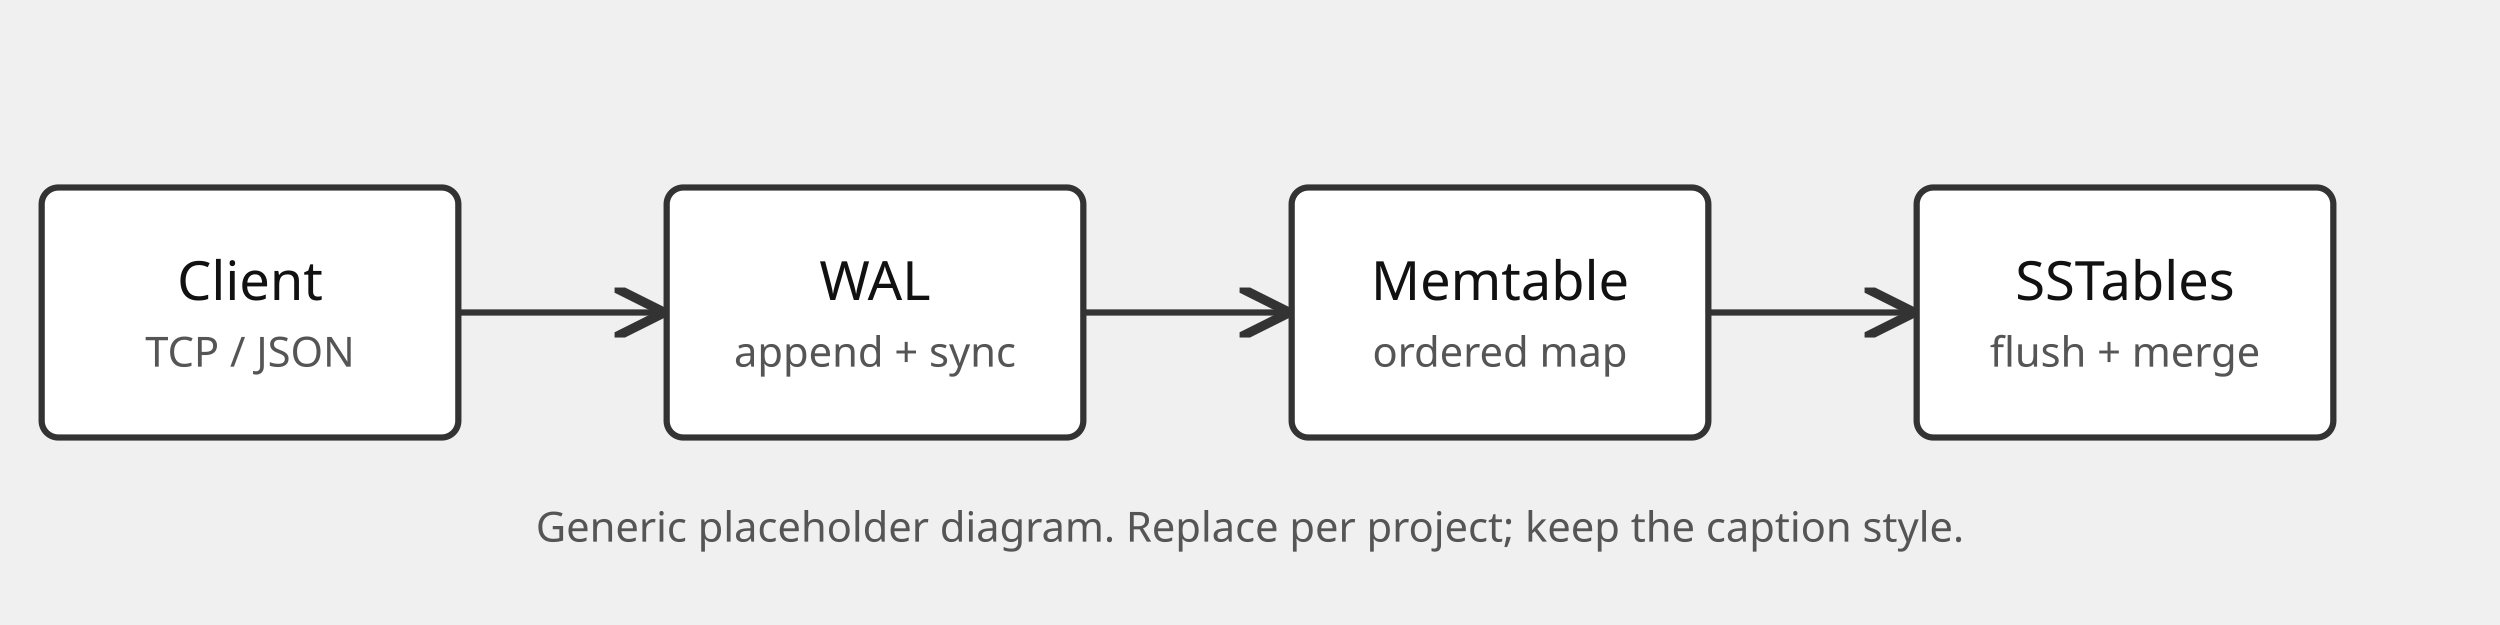
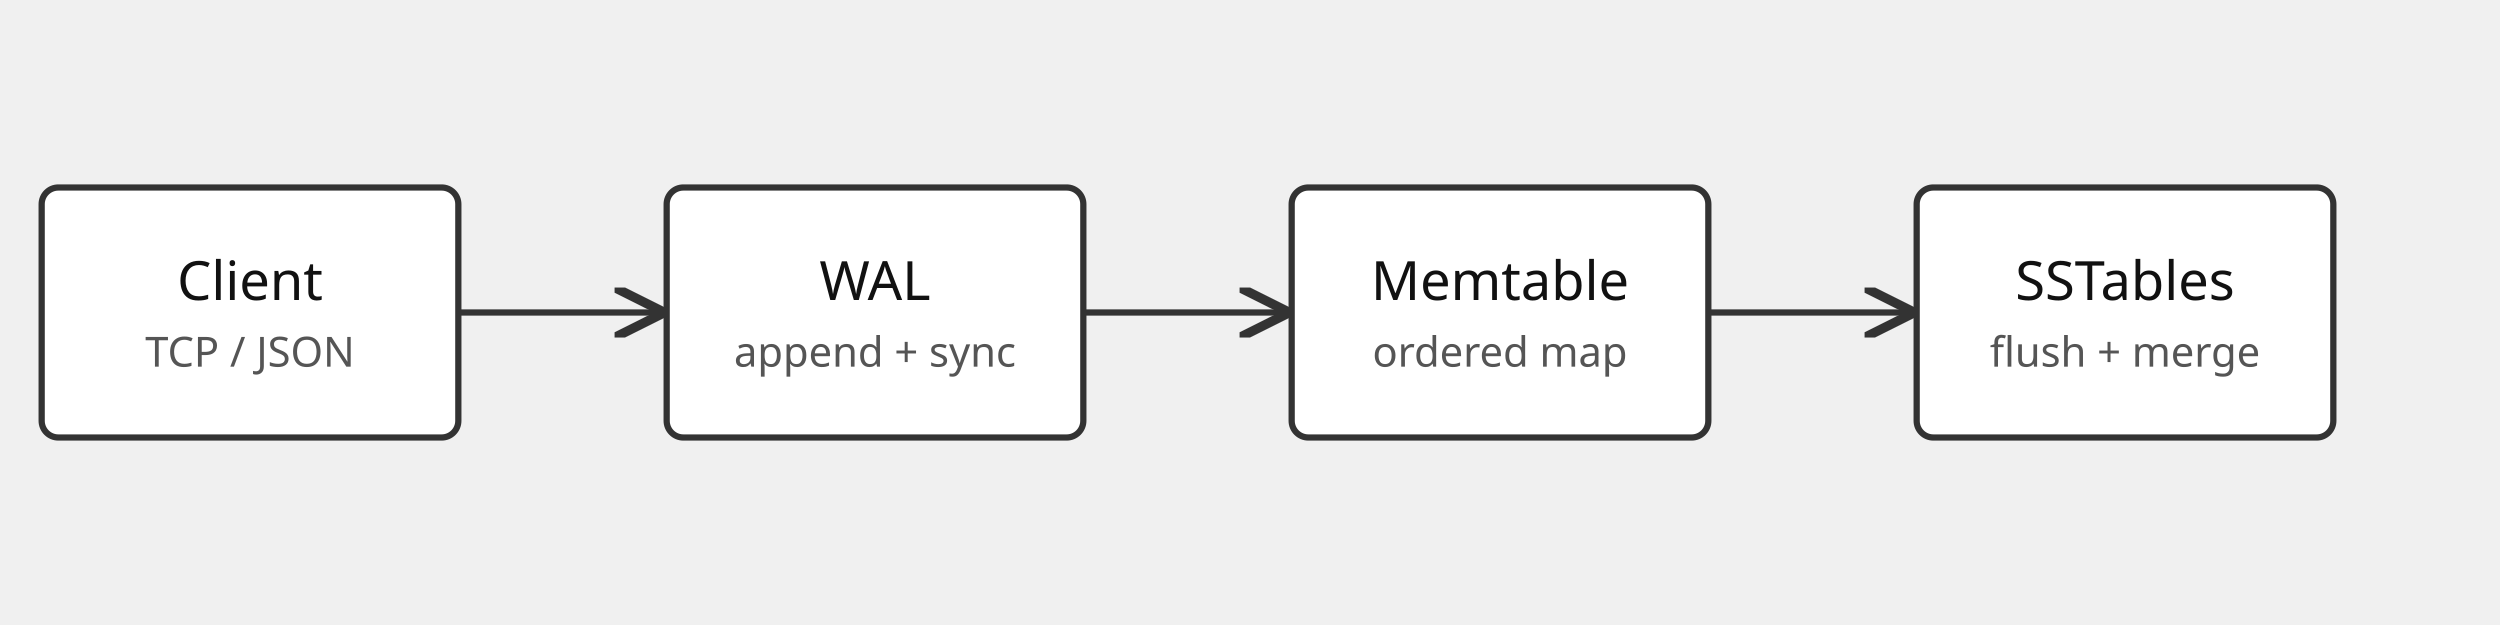
<svg xmlns="http://www.w3.org/2000/svg" width="600" height="150" viewBox="0 0 600 150" role="img" aria-label="Write path diagram">
  <style>
    .box { fill: #ffffff; stroke: #333333; stroke-width: 1.5; }
    .label { font-family: sans-serif; font-size: 13px; fill: #111111; text-anchor: middle; }
    .sub { font-family: sans-serif; font-size: 10px; fill: #555555; text-anchor: middle; }
    .arrow { stroke: #333333; stroke-width: 1.5; fill: none; marker-end: url(#head); }
  </style>
  <defs>
    <marker id="head" markerWidth="8" markerHeight="8" refX="7" refY="4" orient="auto">
      <path d="M0,0 L8,4 L0,8" fill="none" stroke="#333" stroke-width="1.5" />
    </marker>
  </defs>
  <rect class="box" x="10" y="45" width="100" height="60" rx="4" />
  <text class="label" x="60" y="72">Client</text>
  <text class="sub" x="60" y="88">TCP / JSON</text>
  <rect class="box" x="160" y="45" width="100" height="60" rx="4" />
  <text class="label" x="210" y="72">WAL</text>
  <text class="sub" x="210" y="88">append + sync</text>
  <rect class="box" x="310" y="45" width="100" height="60" rx="4" />
  <text class="label" x="360" y="72">Memtable</text>
  <text class="sub" x="360" y="88">ordered map</text>
  <rect class="box" x="460" y="45" width="100" height="60" rx="4" />
  <text class="label" x="510" y="72">SSTables</text>
  <text class="sub" x="510" y="88">flush + merge</text>
  <line class="arrow" x1="110" y1="75" x2="158" y2="75" />
  <line class="arrow" x1="260" y1="75" x2="308" y2="75" />
  <line class="arrow" x1="410" y1="75" x2="458" y2="75" />
-   <text class="sub" x="300" y="130">Generic placeholder diagram. Replace per project; keep the caption style.</text>
</svg>
